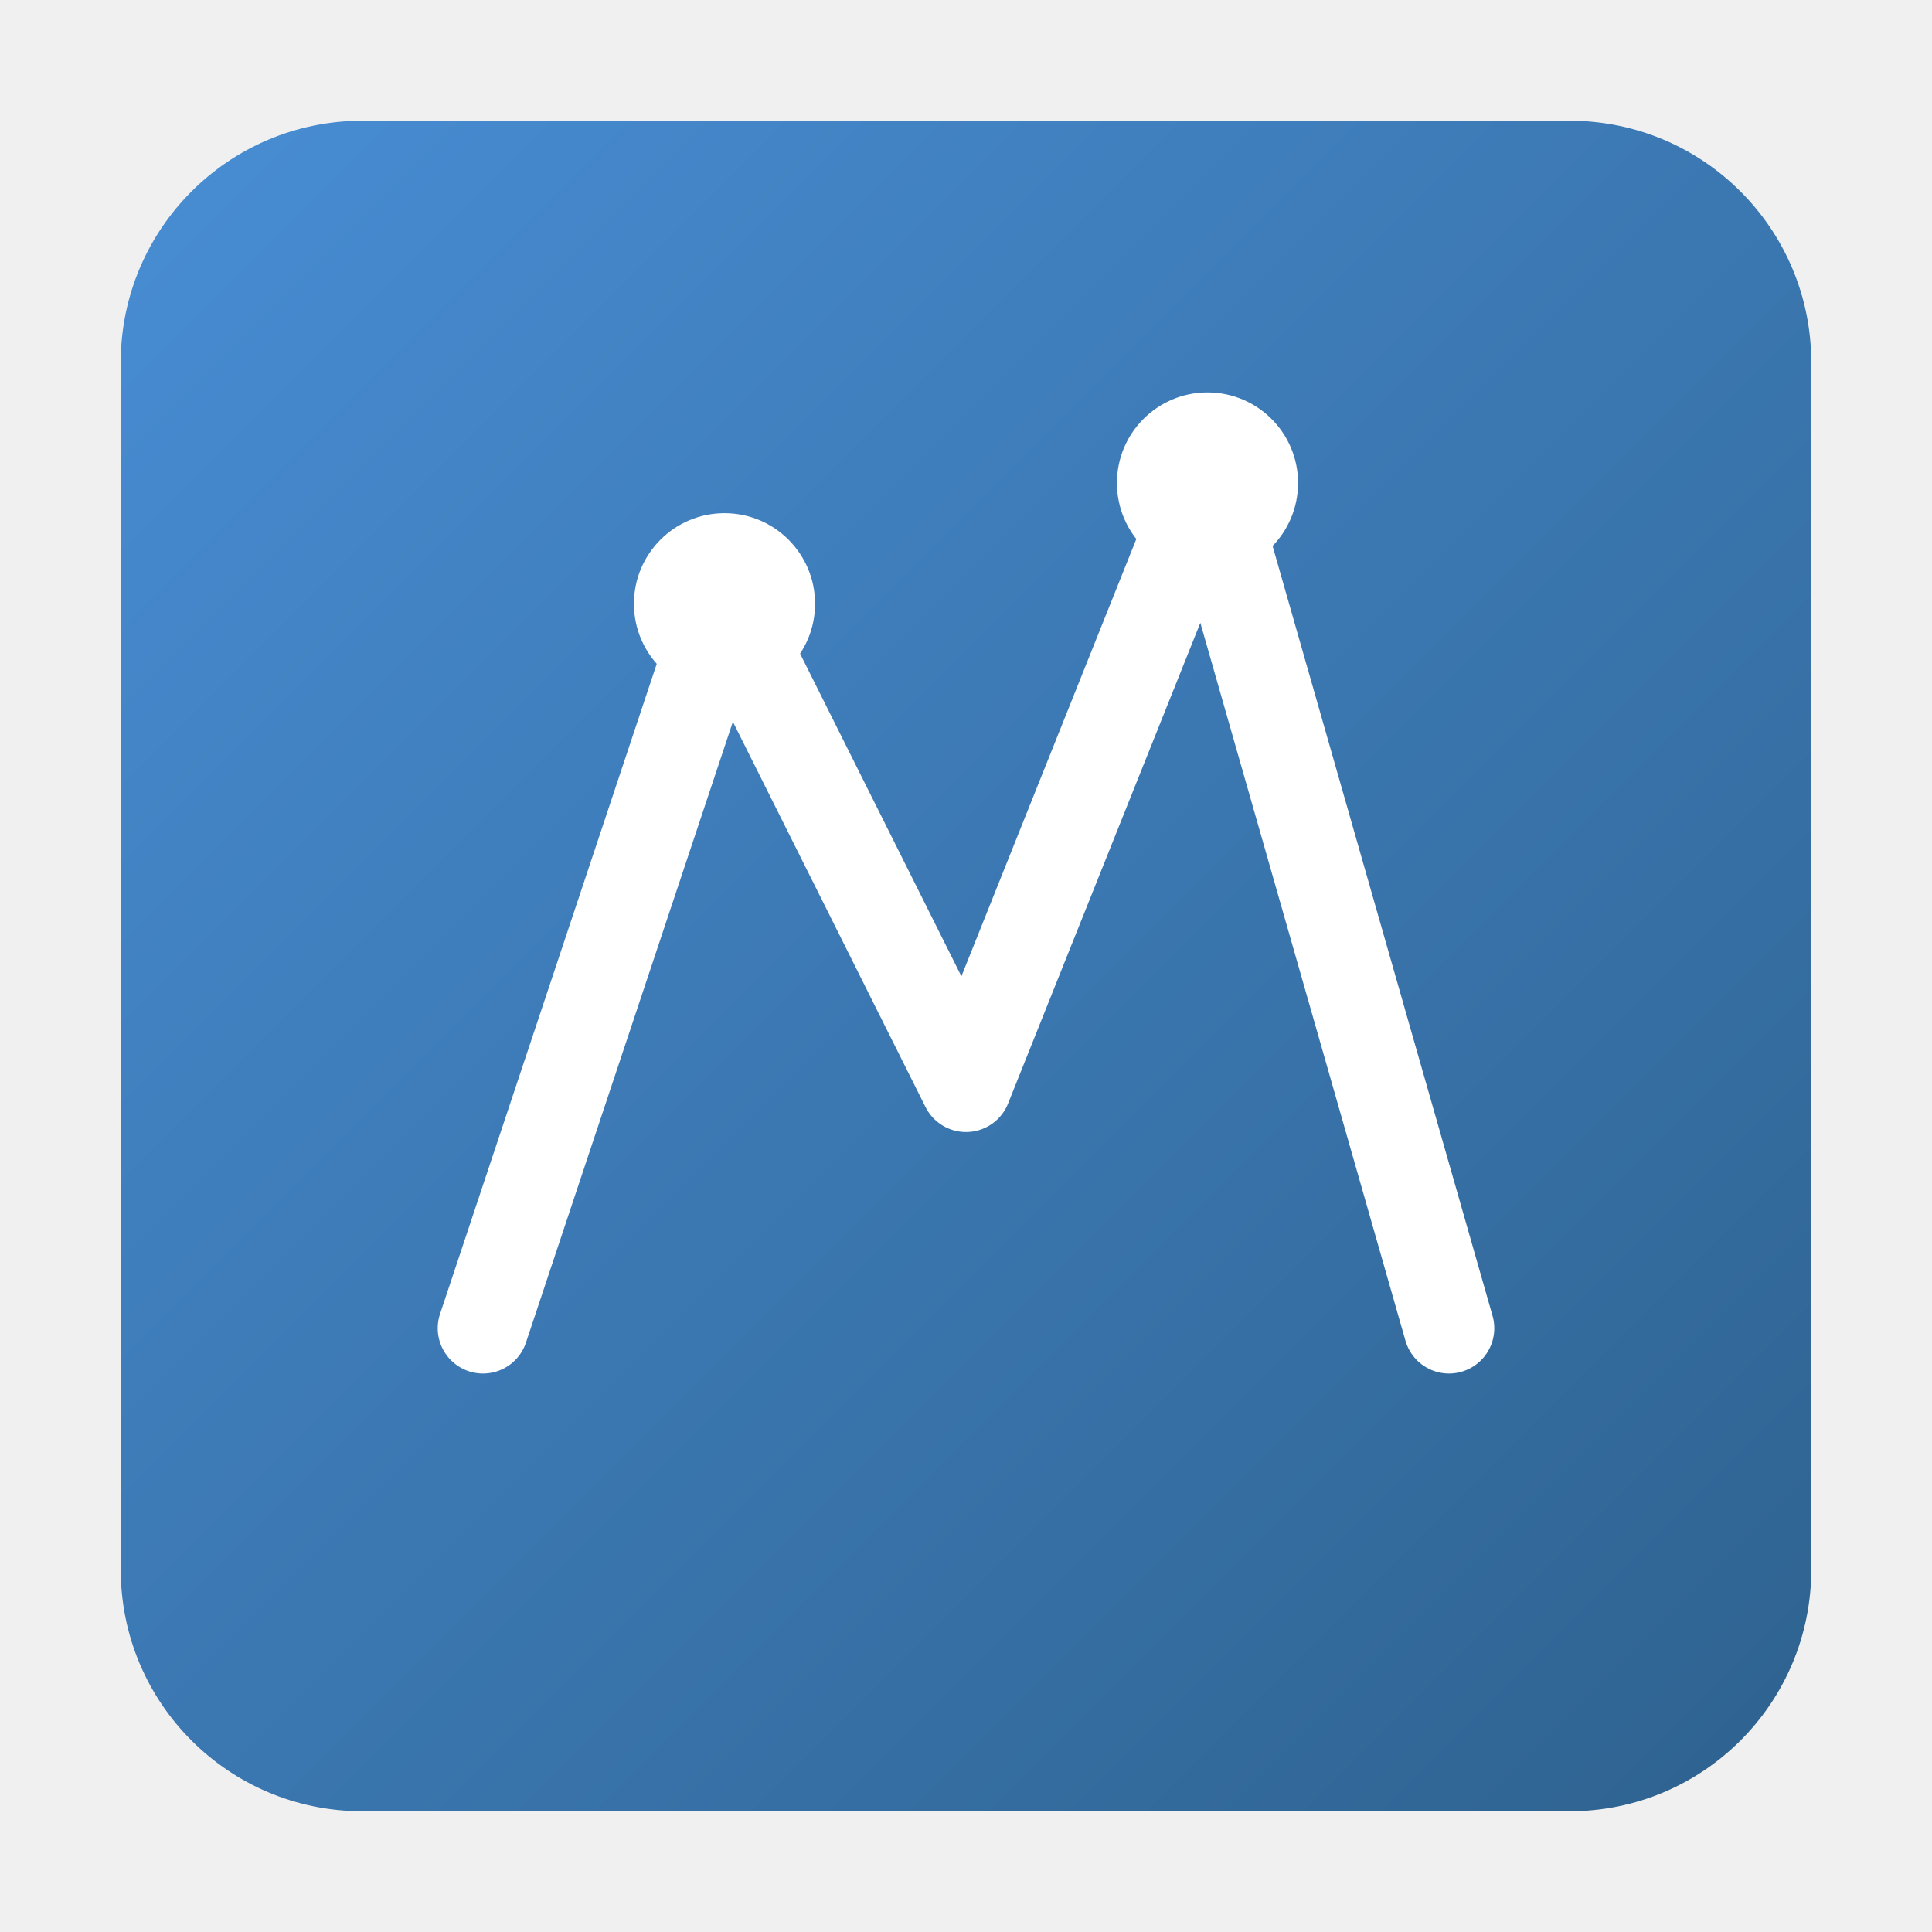
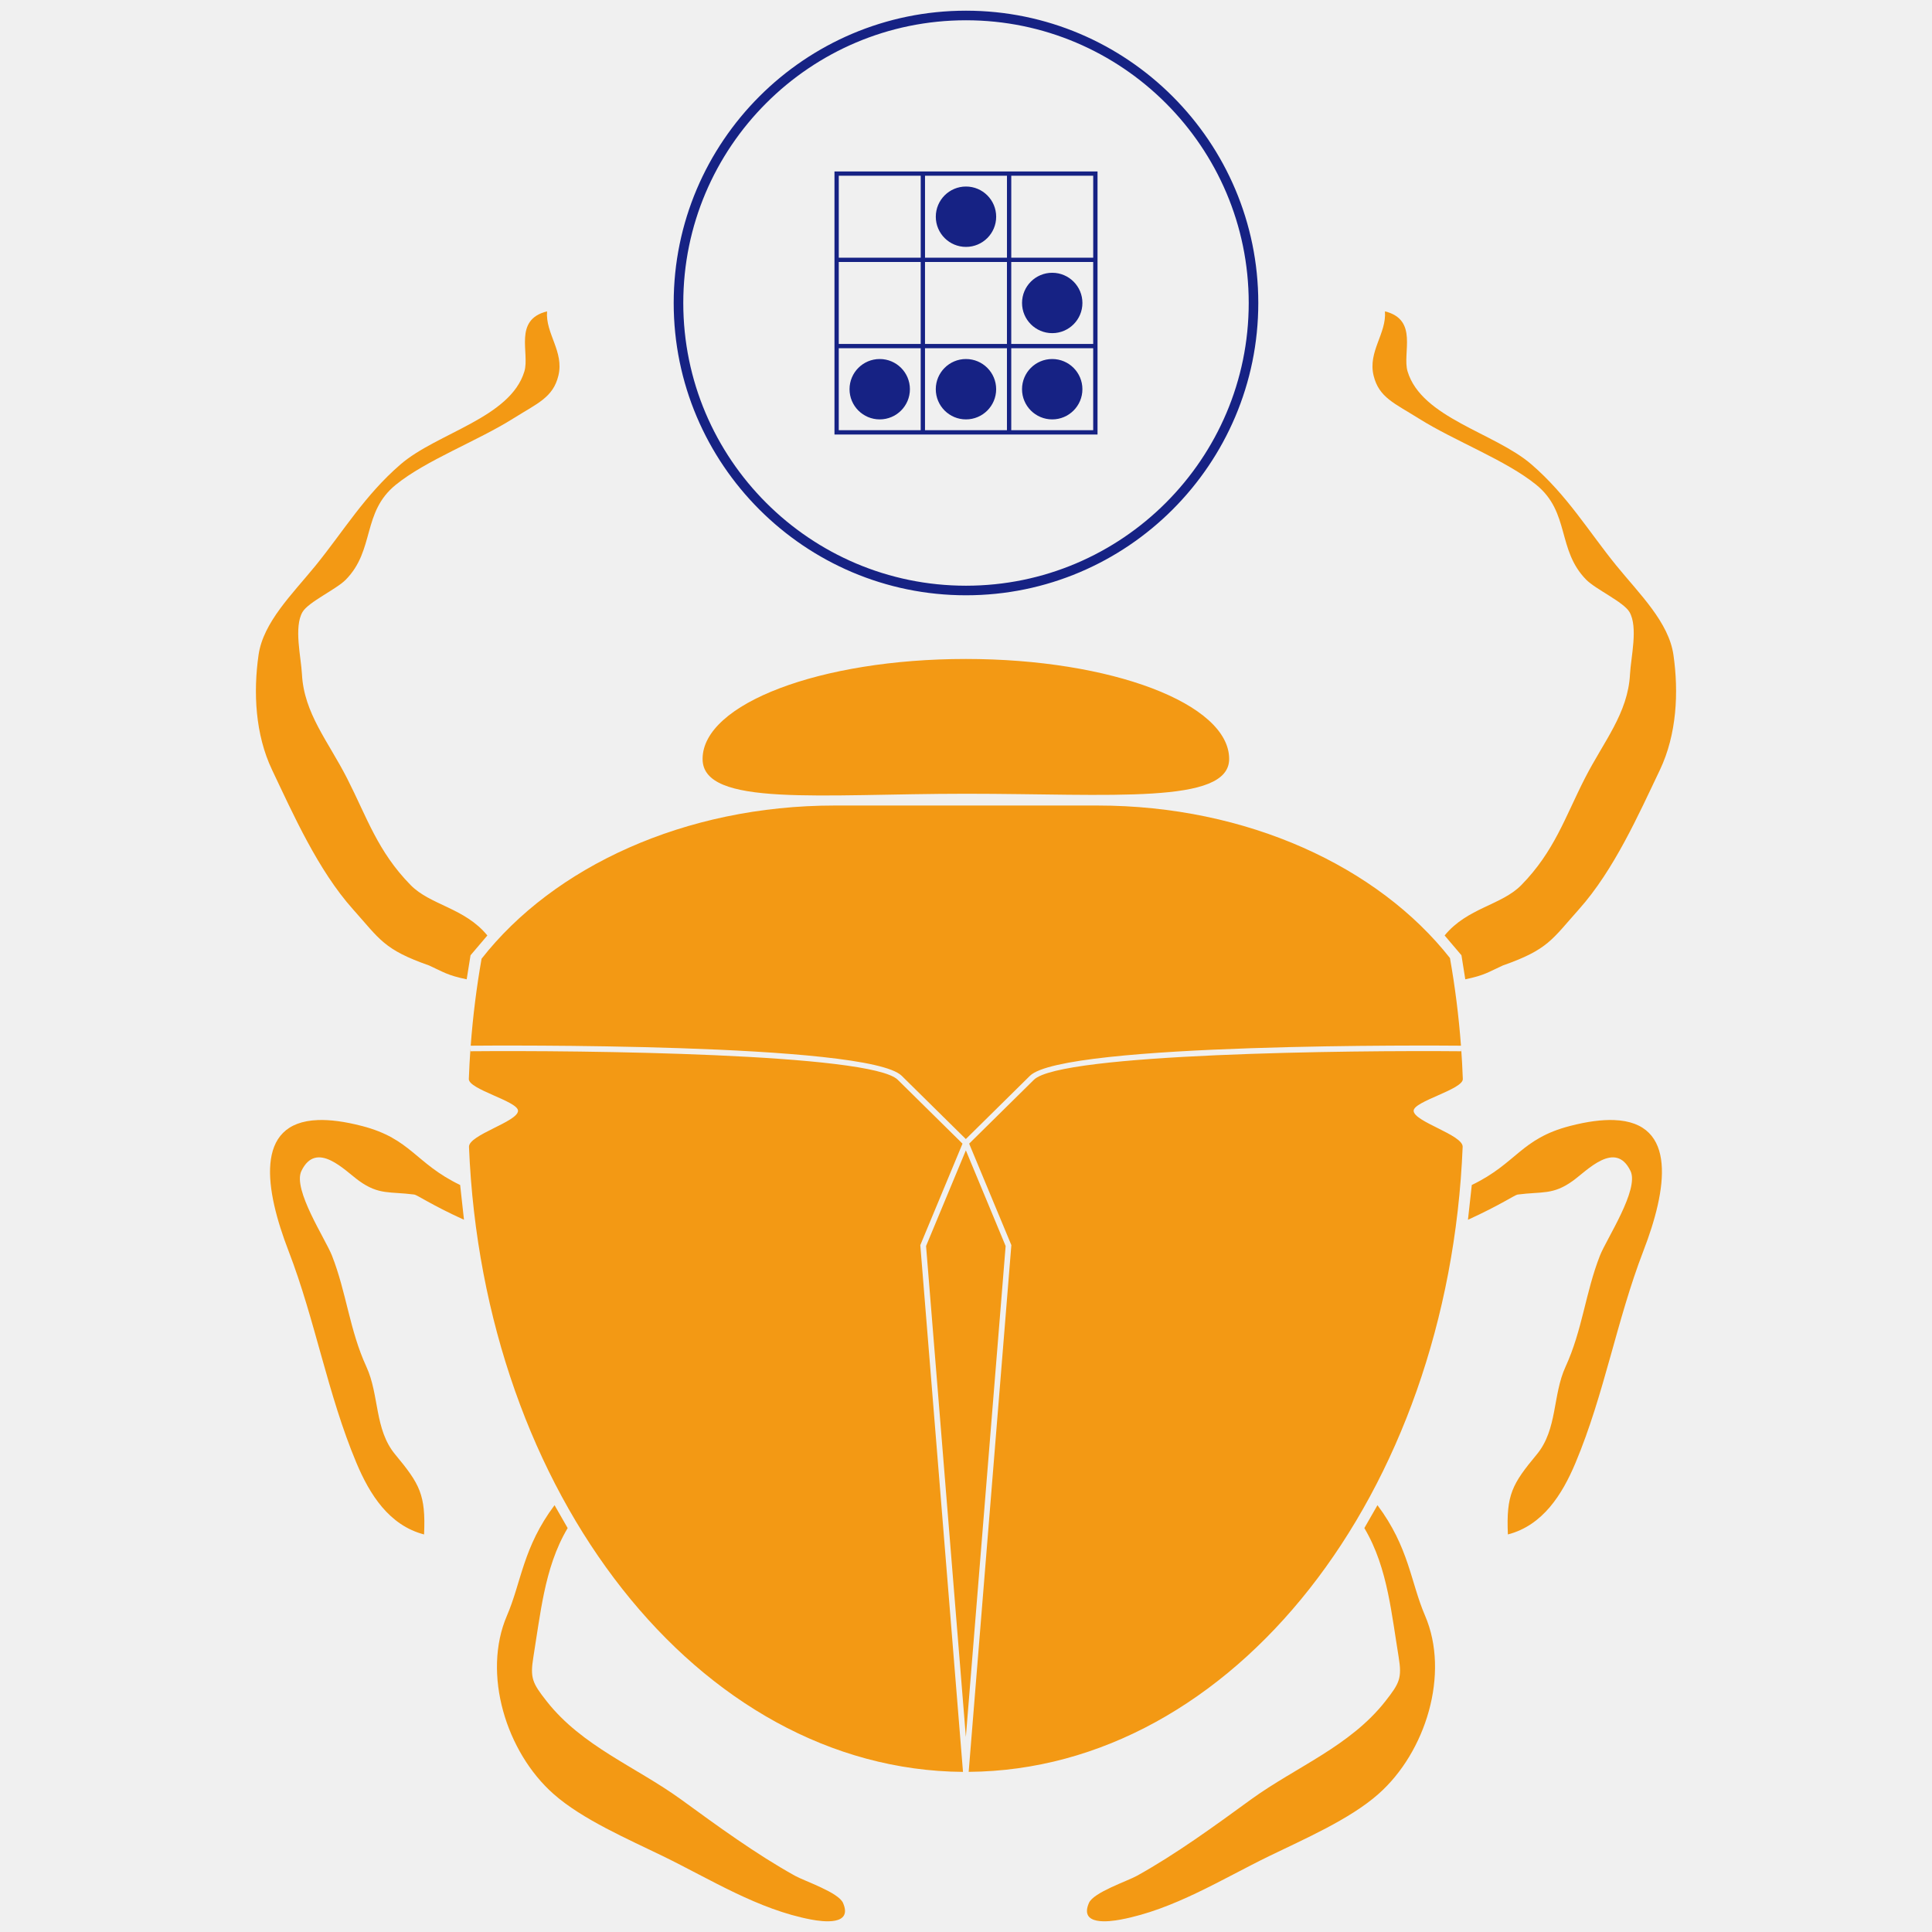
- <svg xmlns="http://www.w3.org/2000/svg" viewBox="0 0 64 64" width="64" height="64">
-   <defs>
-     <linearGradient id="g1" x1="0" y1="0" x2="64" y2="64" gradientUnits="userSpaceOnUse">
-       <stop offset="0" stop-color="#4A90D9" />
-       <stop offset="1" stop-color="#2C5F8A" />
-     </linearGradient>
-   </defs>
-   <rect x="4" y="4" width="56" height="56" rx="8" fill="url(#g1)" />
-   <path d="M16 44 L24 20 L32 36 L40 16 L48 44" stroke="#fff" stroke-width="3" fill="none" stroke-linecap="round" stroke-linejoin="round" />
-   <circle cx="24" cy="20" r="3" fill="#fff" />
-   <circle cx="40" cy="16" r="3" fill="#fff" />
+ <svg xmlns="http://www.w3.org/2000/svg" viewBox="0 0 128 128">
+   <path d="m36.242 20.629c-2.241 0.554-1.136 2.765-1.5 3.977-0.93 3.085-5.78 4.066-8.206 6.161-2.373 2.048-3.788 4.441-5.621 6.696-1.546 1.897-3.475 3.758-3.786 5.933-0.352 2.466-0.225 5.252 0.897 7.612 1.392 2.923 3.034 6.634 5.363 9.239 1.789 2 2.035 2.664 5.042 3.719 0.953 0.433 1.191 0.647 2.488 0.916l0.255-1.592 1.115-1.312c-1.499-1.833-3.772-2.003-5.083-3.339-2.189-2.23-2.903-4.508-4.205-7.061-1.244-2.446-2.863-4.315-2.996-6.913-0.057-1.113-0.547-3.111 0.036-4.115 0.388-0.666 2.238-1.505 2.865-2.142 1.944-1.971 1.064-4.462 3.314-6.289 2.001-1.626 5.389-2.891 7.761-4.379 1.644-1.031 2.66-1.403 3.014-2.853 0.389-1.599-0.866-2.782-0.751-4.257zm55.514 0c0.115 1.475-1.14 2.658-0.751 4.257 0.355 1.451 1.37 1.822 3.014 2.853 2.372 1.488 5.759 2.753 7.76 4.379 2.248 1.827 1.368 4.318 3.312 6.289 0.627 0.637 2.478 1.476 2.866 2.142 0.583 1.003 0.093 3.002 0.035 4.115-0.133 2.598-1.752 4.467-2.996 6.913-1.302 2.553-2.017 4.832-4.203 7.061-1.312 1.337-3.584 1.506-5.083 3.339l1.115 1.312 0.254 1.592c1.296-0.268 1.535-0.483 2.488-0.916 3.005-1.055 3.252-1.719 5.04-3.719 2.329-2.605 3.97-6.316 5.367-9.239 1.121-2.36 1.249-5.146 0.897-7.612-0.311-2.175-2.245-4.035-3.791-5.933-1.832-2.255-3.247-4.648-5.619-6.696-2.426-2.095-7.276-3.076-8.206-6.161-0.364-1.211 0.741-3.423-1.5-3.977zm-27.765 23.029c-9.634 0-17.443 2.966-17.443 6.626 0 3.2 7.809 2.304 17.443 2.304 9.631 0 17.444 0.728 17.444-2.304 0-3.659-7.812-6.626-17.444-6.626zm-8.693 9.71c-9.955 0-18.639 4.08-23.393 10.151-0.331 1.881-0.573 3.803-0.72 5.761 1.242-0.012 26.318-0.211 28.556 1.995 0 0 3.998 3.944 4.248 4.19 0.709-0.7 4.247-4.19 4.247-4.19 2.237-2.206 27.317-2.007 28.557-1.995-0.147-1.975-0.393-3.911-0.729-5.807-4.761-6.046-13.425-10.105-23.358-10.105zm41.509 16.085-0.001 0.196c-7.271-0.068-26.532 0.139-28.304 1.886l-4.293 4.235 2.796 6.722-2.828 34.898c17.515-0.131 31.791-18.406 32.728-41.408 0.03-0.797-3.248-1.665-3.248-2.392l6.04e-4 6.04e-4c0-0.631 3.282-1.413 3.258-2.106-0.025-0.682-0.061-1.359-0.11-2.032zm-65.636 0.001c-0.048 0.672-0.085 1.349-0.11 2.031-0.024 0.692 3.259 1.476 3.259 2.106 0 0.727-3.279 1.594-3.248 2.393 0.939 23.001 15.219 41.277 32.729 41.408l-2.829-34.898 0.017-0.041 5.97e-4 -6.04e-4 2.779-6.683-4.292-4.233c-1.772-1.748-21.033-1.955-28.303-1.888zm-10.102 4.752c-4.267 0.153-3.497 4.663-1.955 8.664 1.78 4.618 2.583 9.48 4.499 14.047 0.88 2.097 2.169 4.143 4.483 4.744 0.117-2.645-0.288-3.34-1.917-5.305-1.378-1.66-1.042-3.935-1.904-5.803-1.123-2.447-1.316-4.906-2.283-7.37-0.427-1.091-2.612-4.38-2.024-5.601 0.998-2.071 2.878-0.026 3.819 0.651 1.323 0.952 2.028 0.697 3.663 0.909 0.186 0.025 1.115 0.678 3.29 1.671l-0.254-2.304c-2.981-1.436-3.242-3.065-6.503-3.909-1.163-0.301-2.125-0.422-2.915-0.394zm85.858 0c-0.791-0.028-1.754 0.092-2.917 0.394-3.258 0.845-3.519 2.474-6.5 3.909l-0.254 2.304c2.174-0.993 3.104-1.646 3.29-1.671 1.635-0.212 2.338 0.043 3.66-0.909 0.941-0.677 2.821-2.722 3.82-0.651 0.589 1.221-1.596 4.51-2.024 5.601-0.966 2.463-1.159 4.923-2.282 7.37-0.861 1.868-0.526 4.143-1.902 5.803-1.629 1.966-2.033 2.66-1.917 5.305 2.314-0.6 3.602-2.646 4.481-4.744 1.916-4.567 2.719-9.429 4.499-14.047 1.545-4.001 2.315-8.511-1.954-8.664zm-42.936 2.008c-0.607 1.46-2.608 6.27-2.637 6.339 0.006 0.075 2.008 24.77 2.637 32.524 0.629-7.755 2.63-32.449 2.635-32.524-0.028-0.069-2.031-4.885-2.635-6.339zm-27.251 23.508c-2.095 2.8-2.193 5.089-3.154 7.321-1.655 3.845-0.049 9.047 3.091 11.815 1.898 1.685 4.988 3.016 7.25 4.119 3.147 1.534 6.307 3.539 9.826 4.2 0.778 0.146 2.759 0.406 2.099-1.104-0.306-0.701-2.537-1.44-3.182-1.798-2.607-1.45-5.135-3.3-7.57-5.072-2.978-2.152-6.537-3.508-8.878-6.486-0.958-1.218-1.111-1.544-0.883-2.945 0.217-1.337 0.422-2.877 0.703-4.214 0.317-1.507 0.762-2.965 1.567-4.319zm54.521 0-0.869 1.517c0.804 1.353 1.249 2.811 1.567 4.319 0.282 1.337 0.485 2.878 0.704 4.214 0.227 1.401 0.074 1.726-0.884 2.945-2.341 2.978-5.897 4.334-8.876 6.486-2.434 1.772-4.968 3.623-7.575 5.072-0.644 0.358-2.876 1.097-3.182 1.798-0.658 1.51 1.32 1.25 2.098 1.104 3.52-0.662 6.685-2.666 9.831-4.2 2.262-1.103 5.35-2.434 7.249-4.119 3.138-2.767 4.744-7.969 3.09-11.815-0.961-2.232-1.059-4.522-3.154-7.321z" fill="#f39914" />
+   <path d="m64 0.708c-10.678 0-19.366 8.687-19.366 19.365 0 10.678 8.687 19.366 19.366 19.366s19.365-8.687 19.365-19.366c0-10.678-8.687-19.365-19.365-19.365zm0 0.635c10.328 0 18.731 8.402 18.731 18.731 0 10.328-8.403 18.731-18.731 18.731-10.328 0-18.731-8.402-18.731-18.731 0-10.328 8.402-18.731 18.731-18.731zm-8.714 10.016v17.428h17.428v-17.428h-17.143zm0.285 0.285h5.429v5.429h-5.429zm5.714 0h5.429v5.429h-5.429zm5.714 0h5.429v5.429h-5.429zm-3 0.714a2 2 0 0 0-2 2 2 2 0 0 0 2 2 2 2 0 0 0 2-2 2 2 0 0 0-2-2zm-8.429 5h5.429v5.429h-5.429zm5.714 0h5.429v5.429h-5.429zm5.714 0h5.429v5.429h-5.429zm2.715 0.714a2 2 0 0 0-2 2 2 2 0 0 0 2 2 2 2 0 0 0 2-2 2 2 0 0 0-2-2zm-14.143 5h5.429v5.429h-5.429zm5.714 0h5.429v5.429h-5.429zm5.714 0h5.429v5.429h-5.429zm-8.714 0.714a2 2 0 0 0-2 2 2 2 0 0 0 2 2 2 2 0 0 0 2-2 2 2 0 0 0-2-2zm5.714 0a2 2 0 0 0-2 2 2 2 0 0 0 2 2 2 2 0 0 0 2-2 2 2 0 0 0-2-2zm5.714 0a2 2 0 0 0-2 2 2 2 0 0 0 2 2 2 2 0 0 0 2-2 2 2 0 0 0-2-2z" fill="#162284" />
</svg>
